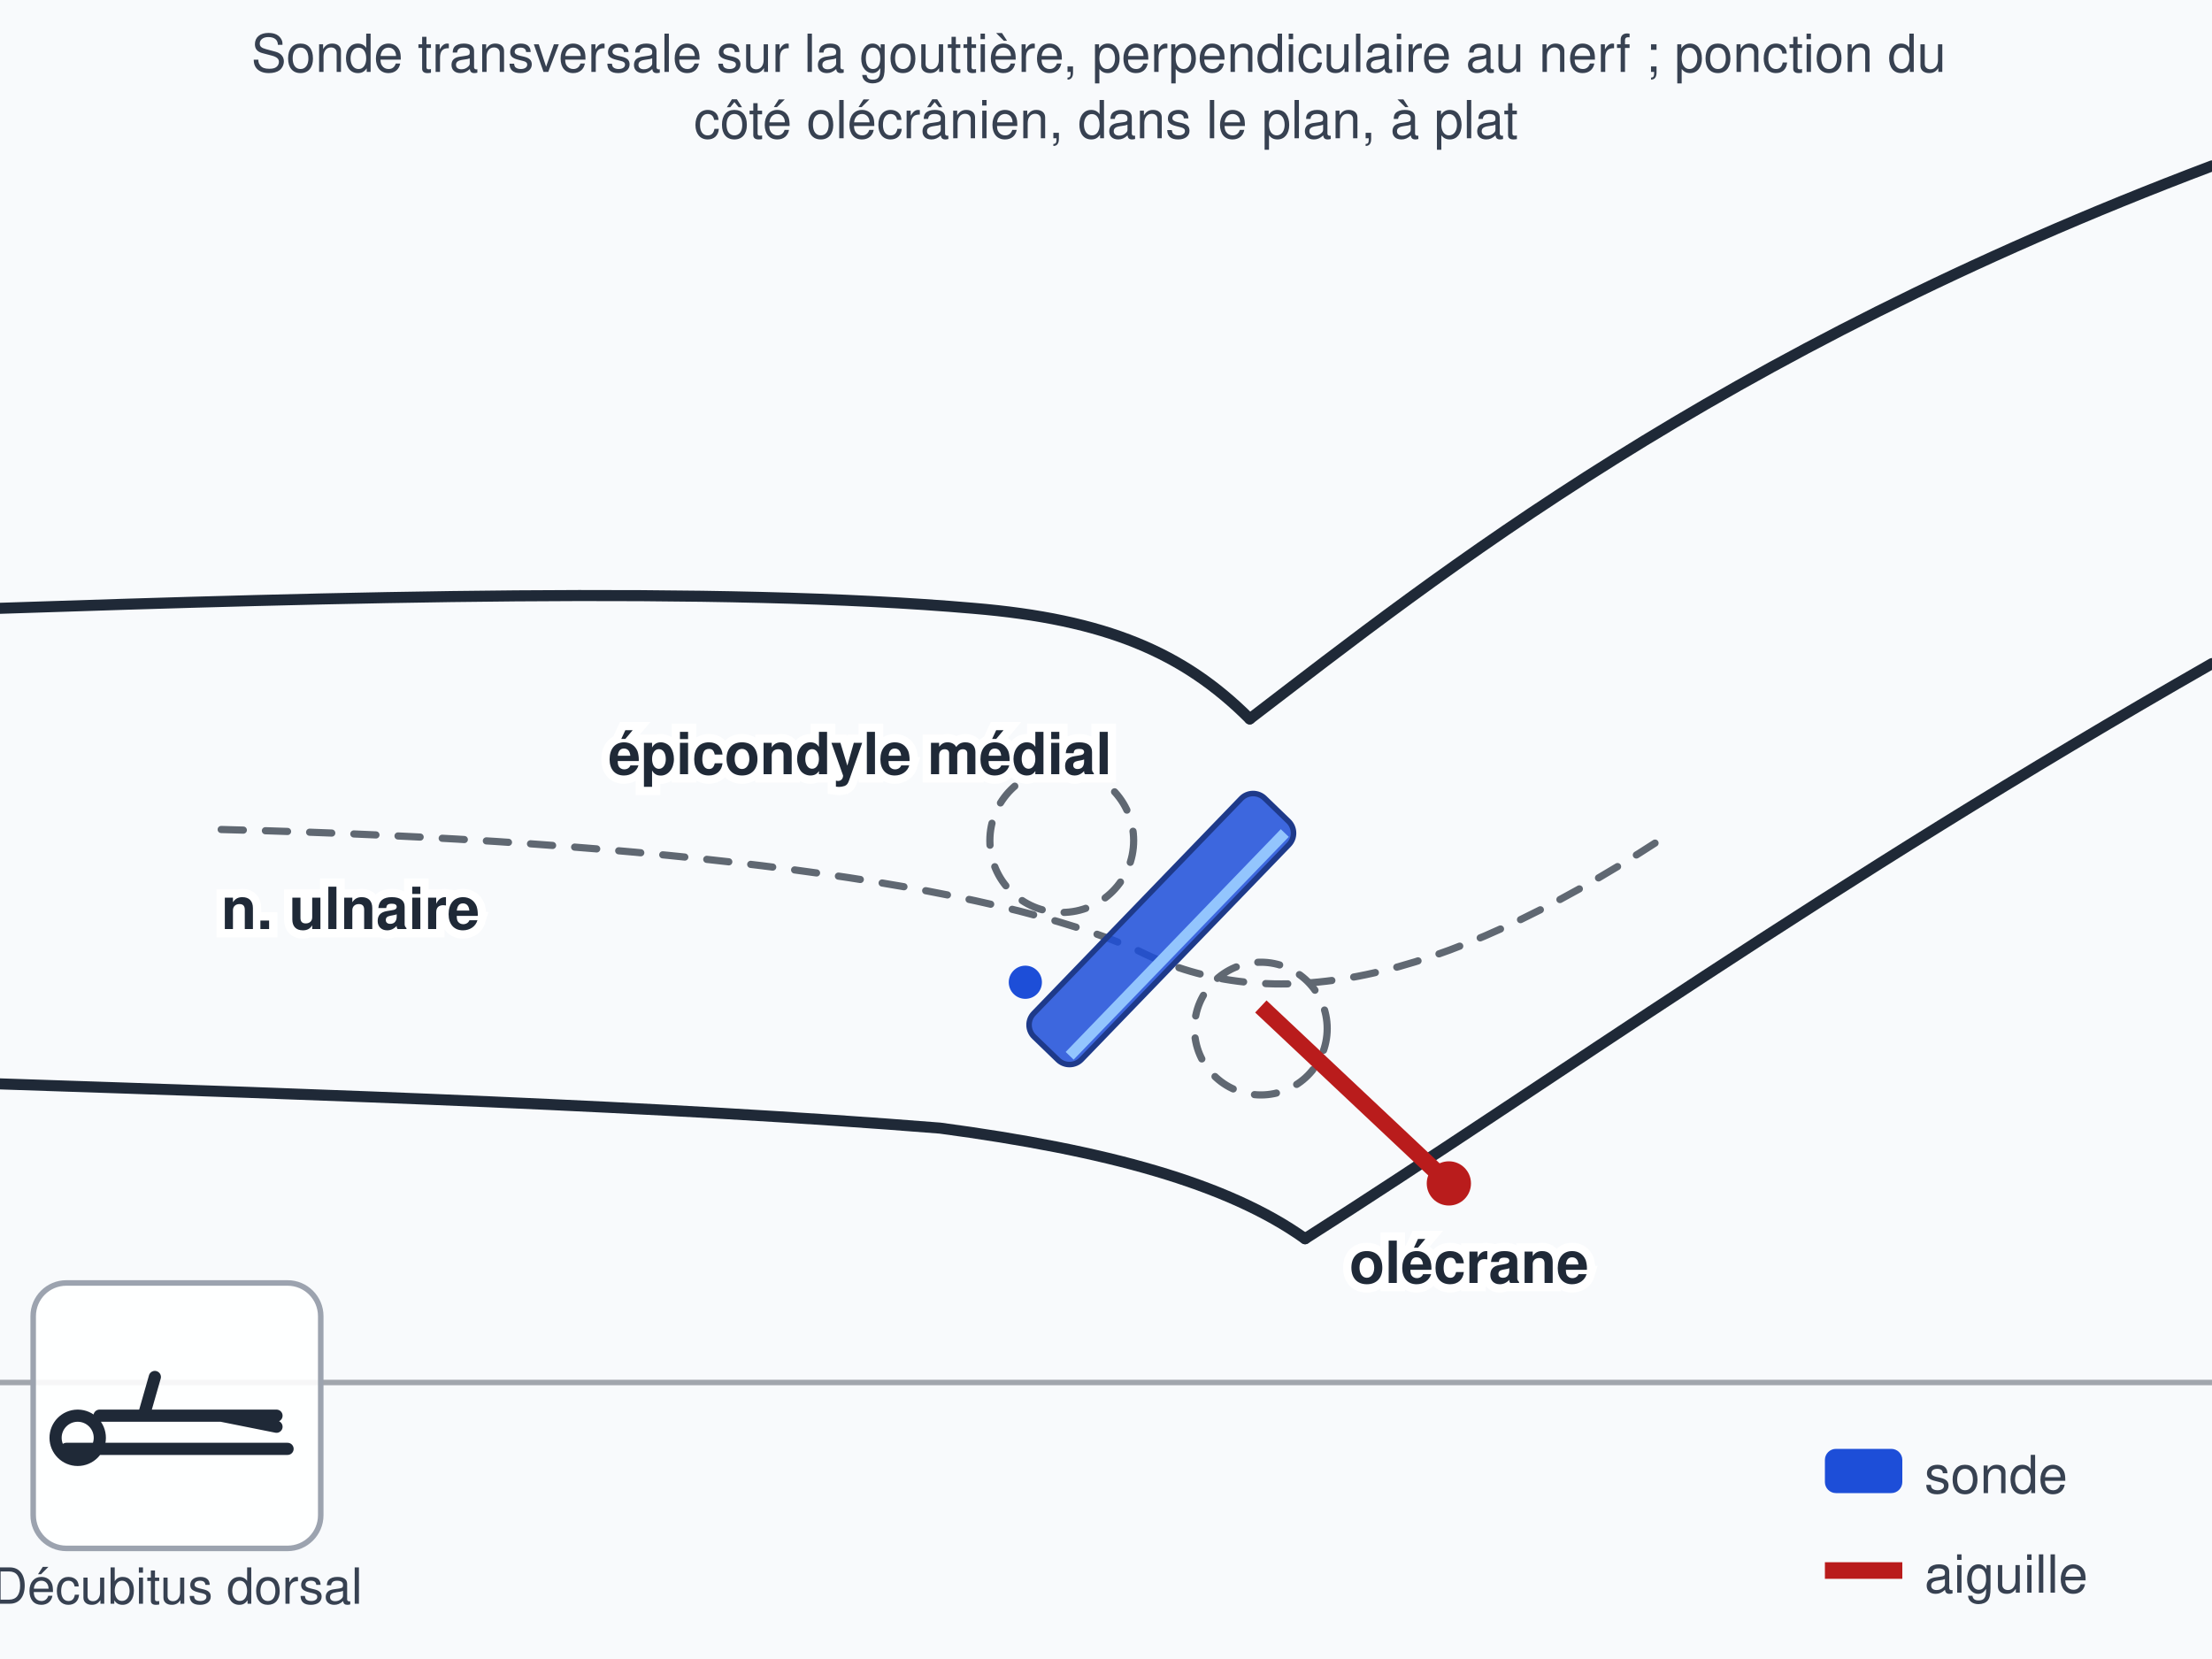
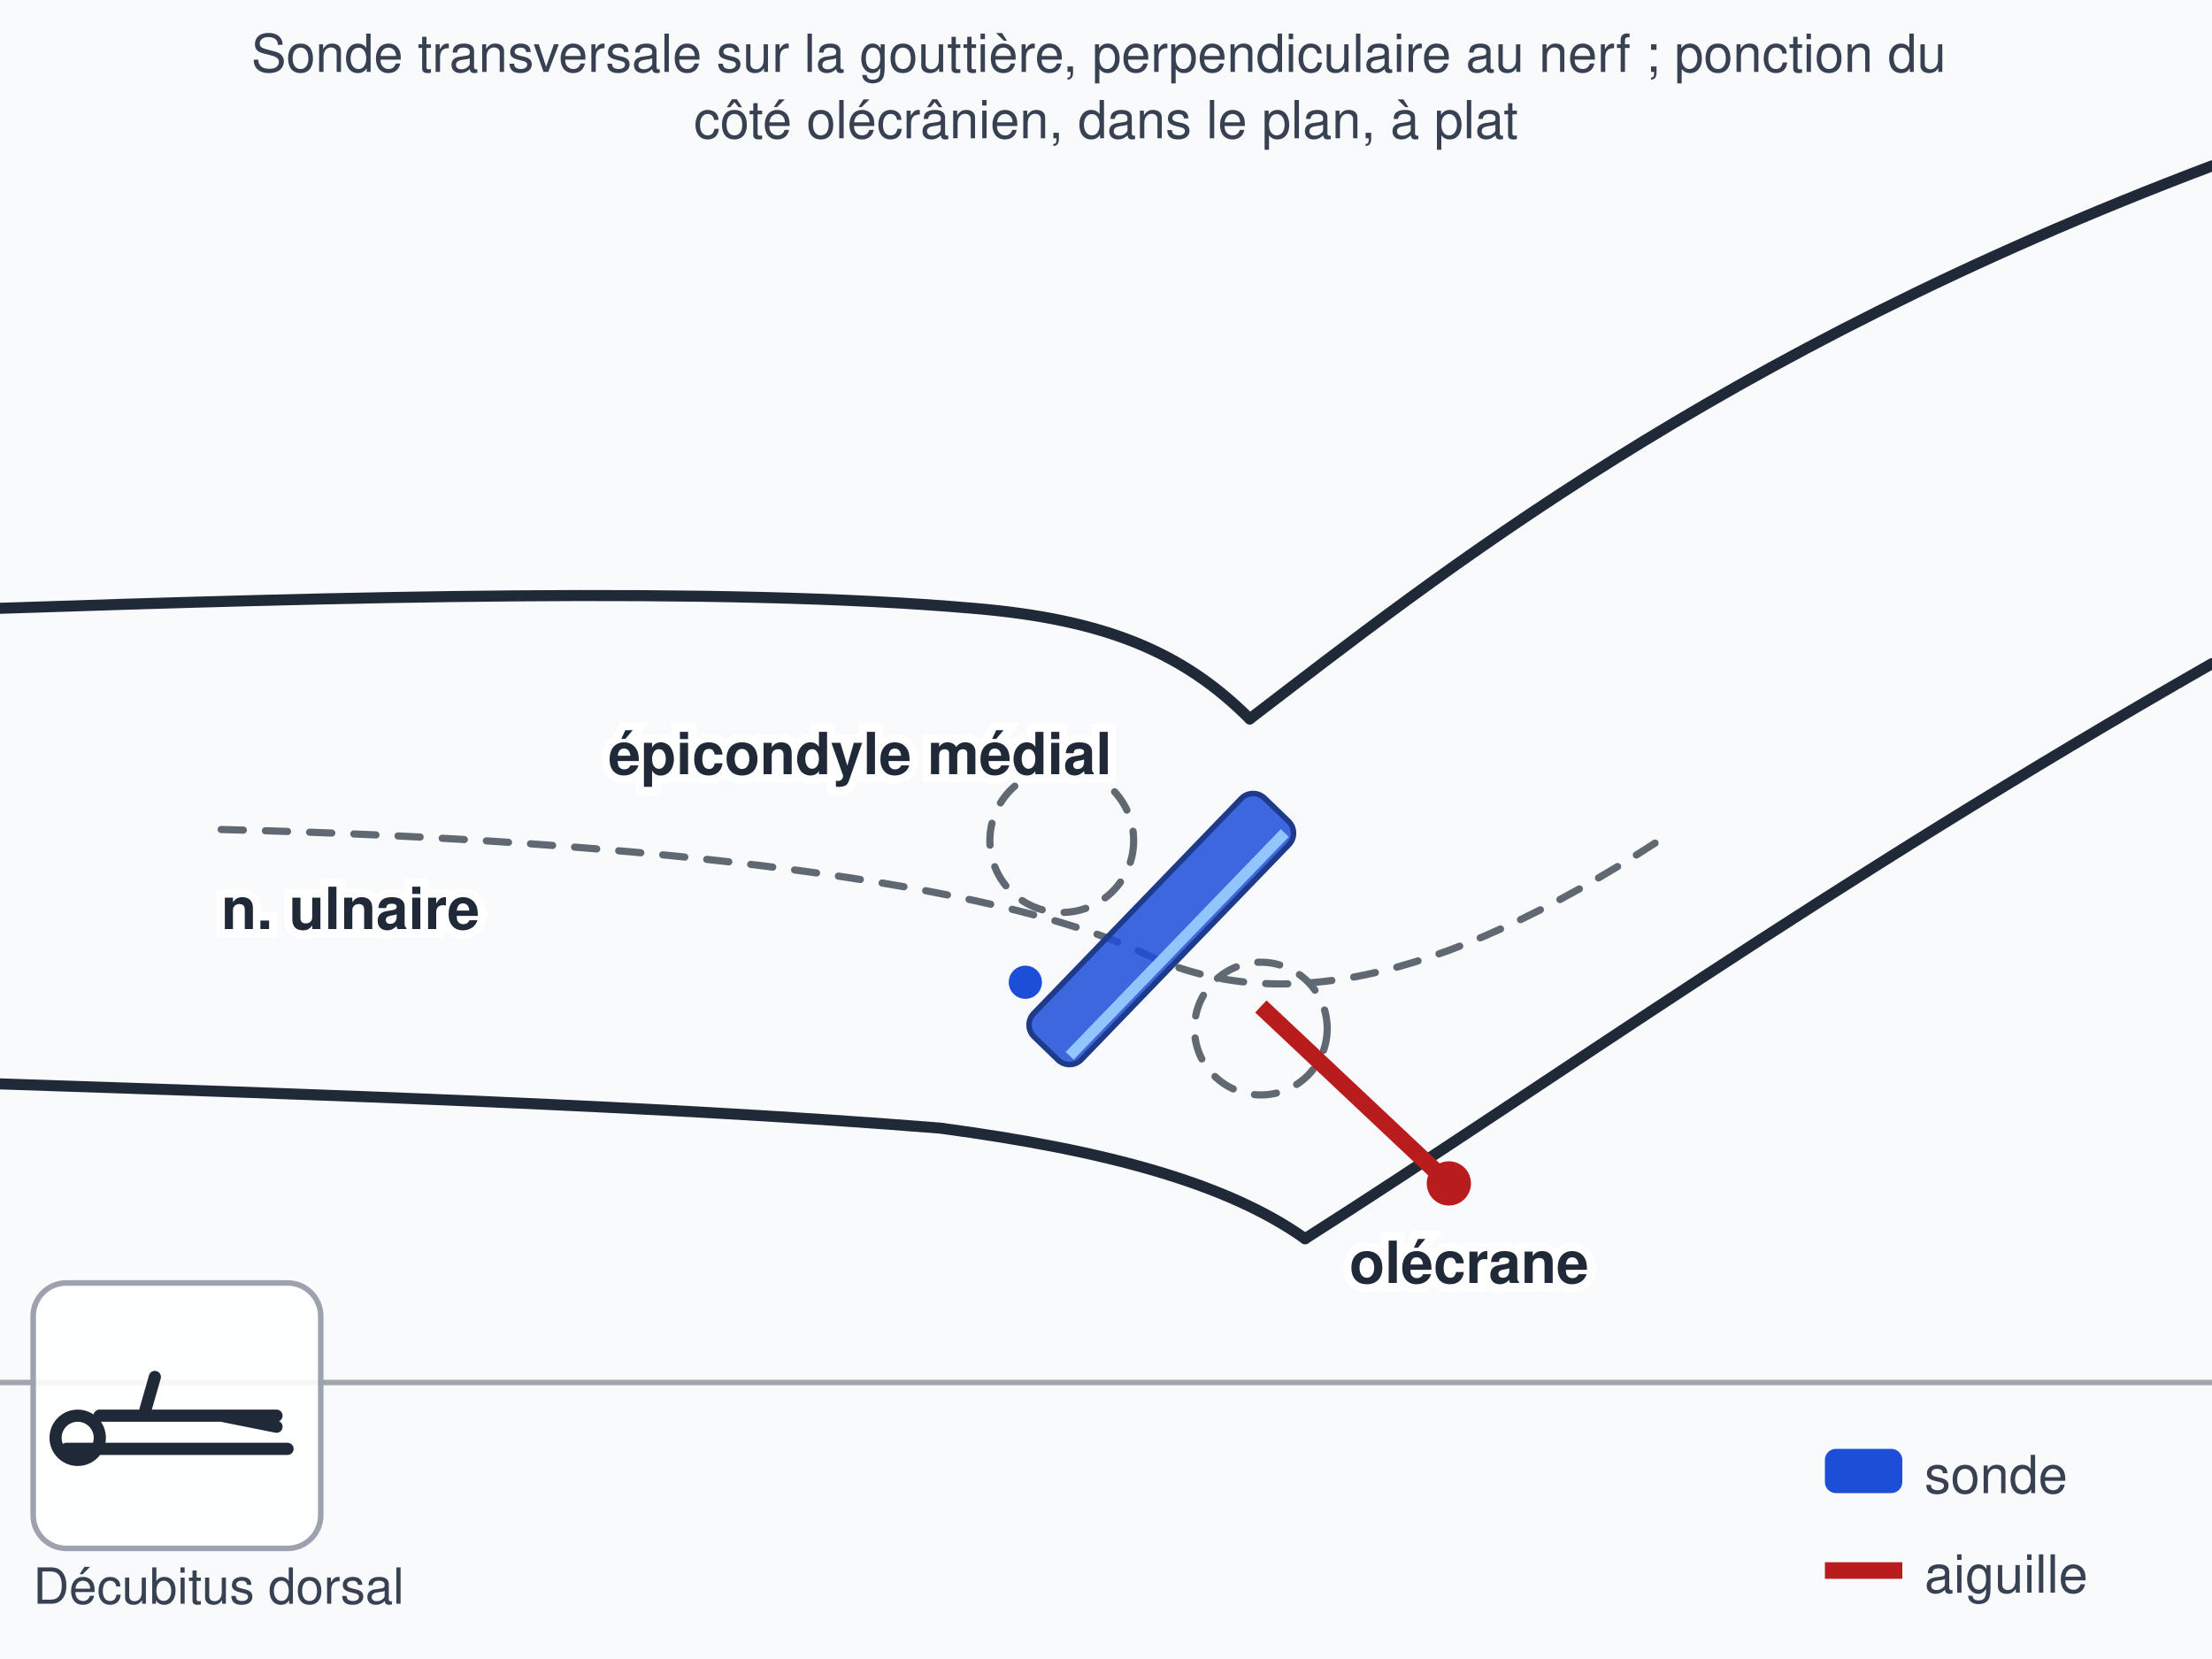
<svg xmlns="http://www.w3.org/2000/svg" viewBox="0 0 400 300" font-family="-apple-system, Helvetica, Arial, sans-serif">
  <rect width="400" height="300" fill="#f8fafc" />
  <g fill="none" stroke="#1f2937" stroke-width="2" stroke-linecap="round" stroke-linejoin="round">
    <path d="M0,110 C60,108 130,106 176,110 C200,112 214,118 226,130" />
    <path d="M0,196 C60,198 120,200 170,204 C200,208 222,214 236,224" />
    <path d="M226,130 C260,104 310,64 400,30" />
    <path d="M236,224 C280,196 330,160 400,120" />
    <path d="M0,250 L400,250" stroke-width="1" opacity=".4" />
    <g stroke-width="1.3" stroke-dasharray="4 4" opacity=".7">
      <circle cx="192" cy="152" r="13" />
      <circle cx="228" cy="186" r="12" />
      <path d="M40,150 C120,152 180,160 206,172 C230,184 260,178 300,152" />
    </g>
  </g>
  <g transform="translate(210,168) rotate(-46)">
    <rect x="-30" y="-6" width="60" height="12" rx="3" fill="#1d4ed8" fill-opacity=".85" stroke="#1e3a8a" />
    <rect x="-28" y="3" width="56" height="2" fill="#93c5fd" stroke="none" />
    <circle cx="-24" cy="-11" r="3" fill="#1d4ed8" stroke="none" />
  </g>
  <line x1="262" y1="214" x2="228" y2="182" stroke="#b91c1c" stroke-width="3" />
  <circle cx="262" cy="214" r="4" fill="#b91c1c" stroke="none" />
  <text x="110" y="140" font-size="10.5" font-weight="600" fill="#1f2937" stroke="#fff" stroke-width="3" paint-order="stroke">épicondyle médial</text>
  <text x="244" y="232" font-size="10.5" font-weight="600" fill="#1f2937" stroke="#fff" stroke-width="3" paint-order="stroke">olécrane</text>
  <text x="40" y="168" font-size="10.5" font-weight="600" fill="#1f2937" stroke="#fff" stroke-width="3" paint-order="stroke">n. ulnaire</text>
  <g transform="translate(6,232)">
    <rect x="0" y="0" width="52" height="48" rx="6" fill="#fff" fill-opacity=".9" stroke="#9ca3af" stroke-width="1" />
    <path d="M8,24 a4,4 0 1,0 0.1,0 M12,24 L44,24 M20,24 L22,17 M34,24 L44,26 M6,30 L46,30" stroke="#1f2937" stroke-width="2.2" fill="none" stroke-linecap="round" />
-     <text x="26" y="58" text-anchor="middle" font-size="9" fill="#374151" stroke="none">Décubitus dorsal</text>
+     <text x="0" y="58" text-anchor="start" font-size="9" fill="#374151" stroke="none">Décubitus dorsal</text>
  </g>
  <g font-size="9.5" fill="#374151" stroke="none" transform="translate(330,262)">
    <rect x="0" y="0" width="14" height="8" rx="2" fill="#1d4ed8" />
    <text x="18" y="8">sonde</text>
    <line x1="0" y1="22" x2="14" y2="22" stroke="#b91c1c" stroke-width="3" />
    <text x="18" y="26">aiguille</text>
  </g>
  <text x="200" y="13" text-anchor="middle" font-size="9.5" fill="#374151" stroke="none">
    <tspan x="200" dy="0">Sonde transversale sur la gouttière, perpendiculaire au nerf ; ponction du</tspan>
    <tspan x="200" dy="12">côté olécrânien, dans le plan, à plat</tspan>
  </text>
</svg>
